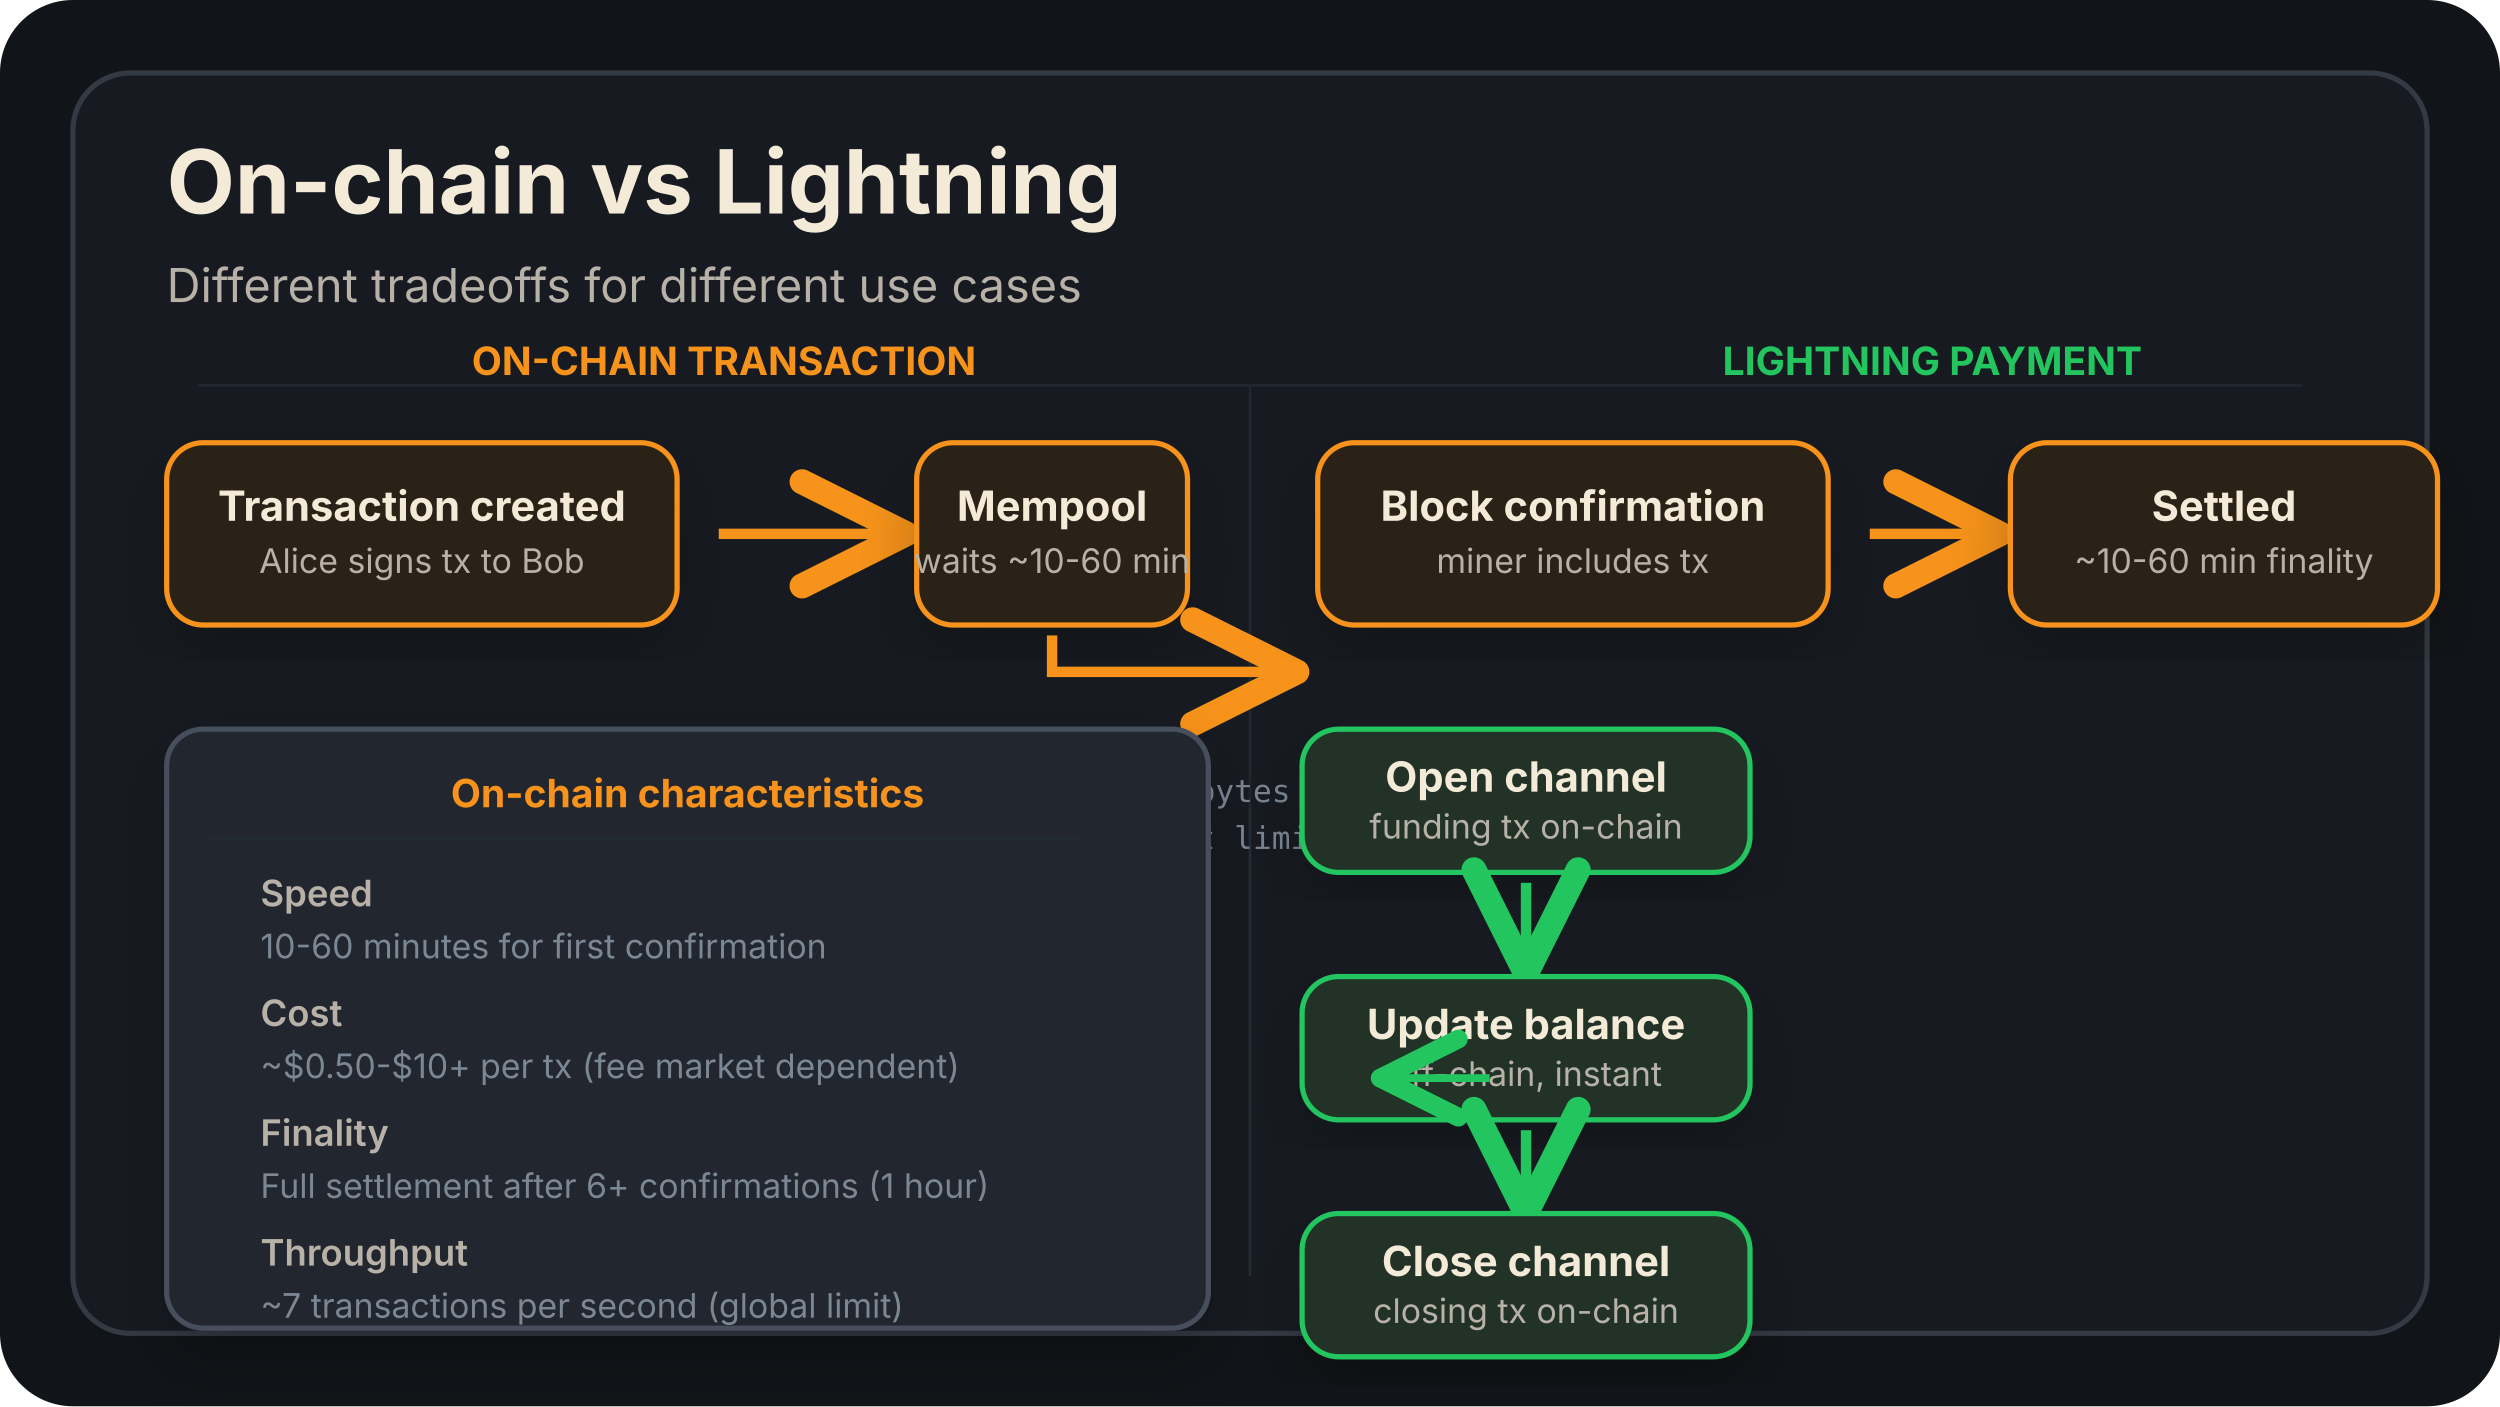
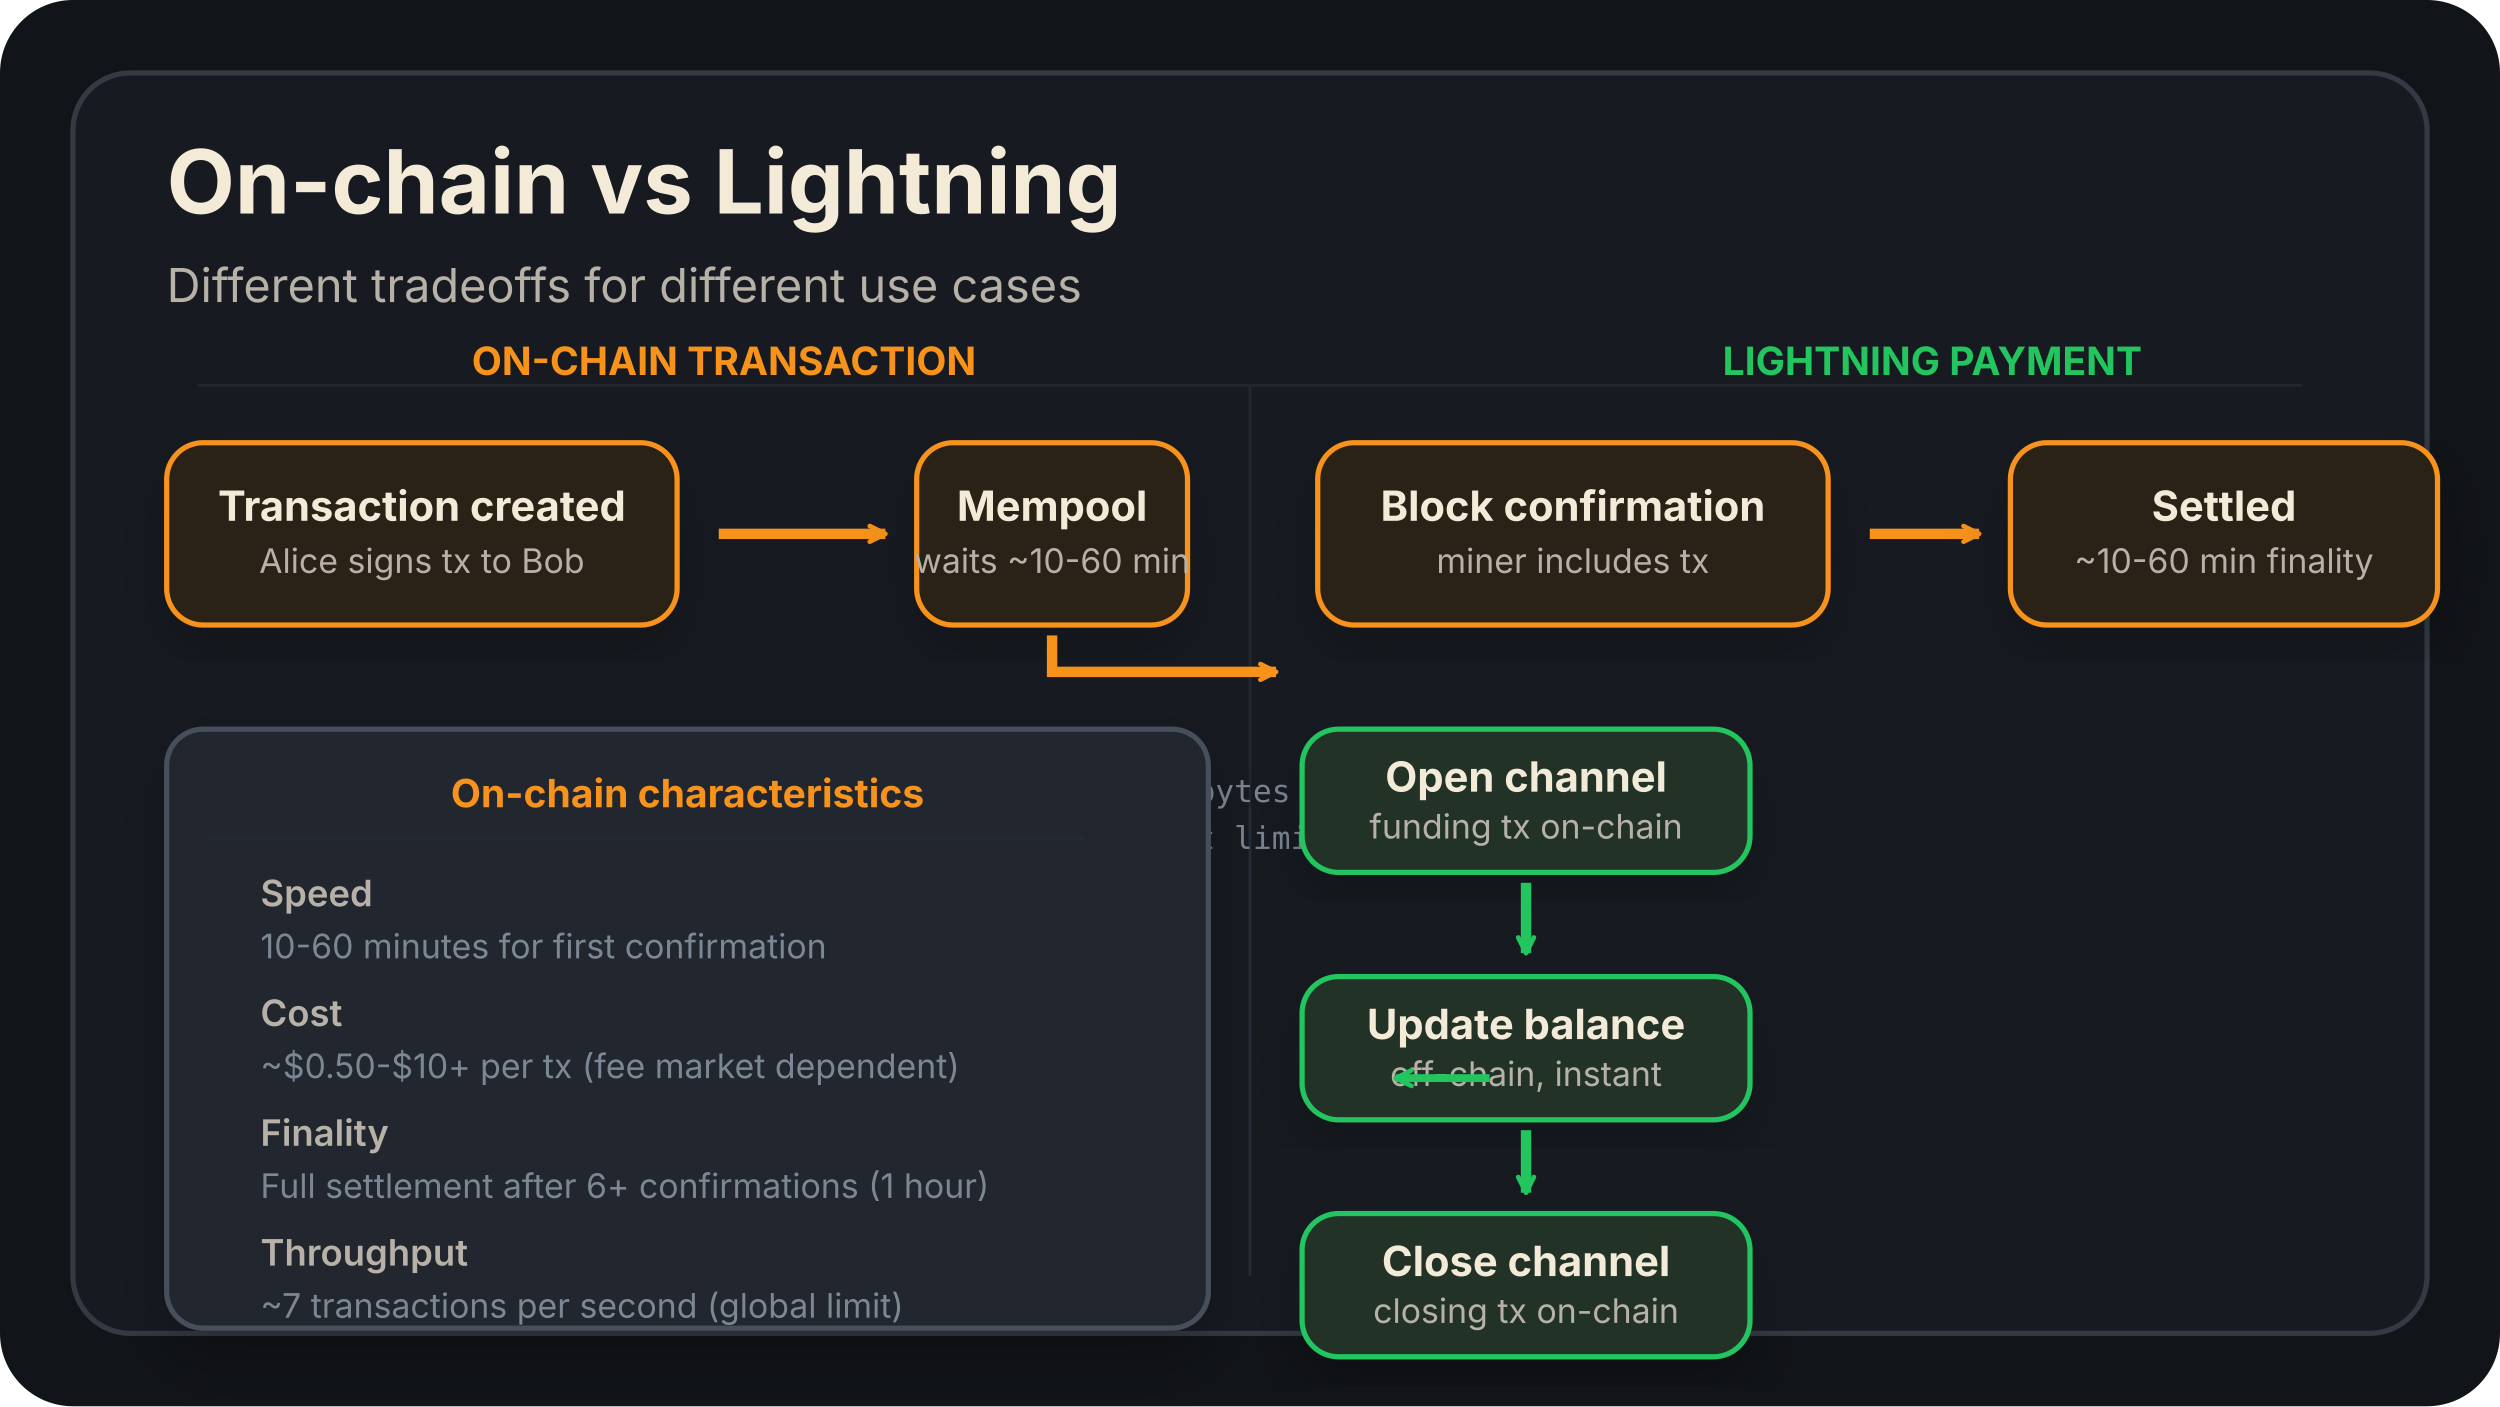
<svg xmlns="http://www.w3.org/2000/svg" width="960" height="540" viewBox="0 0 960 540" fill="none" role="img" aria-labelledby="title desc">
  <defs>
-     <marker id="arrow-orange" markerWidth="14" markerHeight="14" refX="10" refY="7" orient="auto">
-       <path d="M2 2L12 7L2 12" fill="none" stroke="#F7931A" stroke-width="2.4" stroke-linecap="round" stroke-linejoin="round" />
+     <marker id="arrow-orange" markerWidth="10" markerHeight="10" refX="8" refY="5" orient="auto" markerUnits="userSpaceOnUse">
+       <path d="M2 2L8 5L2 8" fill="none" stroke="#F7931A" stroke-width="1.8" stroke-linecap="round" stroke-linejoin="round" />
    </marker>
-     <marker id="arrow-muted" markerWidth="14" markerHeight="14" refX="10" refY="7" orient="auto">
-       <path d="M2 2L12 7L2 12" fill="none" stroke="#7C8794" stroke-width="2.4" stroke-linecap="round" stroke-linejoin="round" />
+     <marker id="arrow-muted" markerWidth="10" markerHeight="10" refX="8" refY="5" orient="auto" markerUnits="userSpaceOnUse">
+       <path d="M2 2L8 5L2 8" fill="none" stroke="#7C8794" stroke-width="1.8" stroke-linecap="round" stroke-linejoin="round" />
    </marker>
-     <marker id="arrow-green" markerWidth="14" markerHeight="14" refX="10" refY="7" orient="auto">
-       <path d="M2 2L12 7L2 12" fill="none" stroke="#22C55E" stroke-width="2.4" stroke-linecap="round" stroke-linejoin="round" />
+     <marker id="arrow-green" markerWidth="10" markerHeight="10" refX="8" refY="5" orient="auto" markerUnits="userSpaceOnUse">
+       <path d="M2 2L8 5L2 8" fill="none" stroke="#22C55E" stroke-width="1.8" stroke-linecap="round" stroke-linejoin="round" />
    </marker>
    <filter id="soft" x="-20%" y="-20%" width="140%" height="140%">
      <feDropShadow dx="0" dy="10" stdDeviation="12" flood-color="#000000" flood-opacity="0.24" />
    </filter>
  </defs>
  <rect width="960" height="540" rx="28" fill="#111418" />
  <rect x="28" y="28" width="904" height="484" rx="22" fill="#171B21" stroke="#343A44" stroke-width="2" />
  <text x="64" y="82" fill="#F4EAD8" font-family="Inter, Arial, sans-serif" font-size="34" font-weight="700">On-chain vs Lightning</text>
  <text x="64" y="116" fill="#B7B1A8" font-family="Inter, Arial, sans-serif" font-size="18">Different tradeoffs for different use cases</text>
  <g stroke="#28313B" stroke-width="1" opacity="0.55">
    <path d="M76 148H884" />
    <path d="M480 148V490" />
  </g>
  <text x="278" y="144" text-anchor="middle" fill="#F7931A" font-family="Inter, Arial, sans-serif" font-size="15" font-weight="700">ON-CHAIN TRANSACTION</text>
  <text x="742" y="144" text-anchor="middle" fill="#22C55E" font-family="Inter, Arial, sans-serif" font-size="15" font-weight="700">LIGHTNING PAYMENT</text>
  <g filter="url(#soft)">
    <rect x="64" y="170" width="196" height="70" rx="14" fill="#2A2116" stroke="#F7931A" stroke-width="2" />
    <text x="162" y="200" text-anchor="middle" fill="#F4EAD8" font-family="Inter, Arial, sans-serif" font-size="16" font-weight="700">Transaction created</text>
    <text x="162" y="220" text-anchor="middle" fill="#B7B1A8" font-family="Inter, Arial, sans-serif" font-size="13">Alice signs tx to Bob</text>
  </g>
  <path d="M276 205H340" stroke="#F7931A" stroke-width="4" marker-end="url(#arrow-orange)" />
  <g filter="url(#soft)">
    <rect x="352" y="170" width="104" height="70" rx="14" fill="#2A2116" stroke="#F7931A" stroke-width="2" />
    <text x="404" y="200" text-anchor="middle" fill="#F4EAD8" font-family="Inter, Arial, sans-serif" font-size="16" font-weight="700">Mempool</text>
    <text x="404" y="220" text-anchor="middle" fill="#B7B1A8" font-family="Inter, Arial, sans-serif" font-size="13">waits ~10-60 min</text>
  </g>
  <path d="M404 244V258H490" stroke="#F7931A" stroke-width="4" fill="none" marker-end="url(#arrow-orange)" />
  <text x="445" y="308" fill="#7C8794" font-family="JetBrains Mono, monospace" font-size="12" text-anchor="middle">~300-500 bytes</text>
  <text x="445" y="326" fill="#7C8794" font-family="JetBrains Mono, monospace" font-size="12" text-anchor="middle">block weight limit</text>
  <g filter="url(#soft)">
    <rect x="506" y="170" width="196" height="70" rx="14" fill="#2A2116" stroke="#F7931A" stroke-width="2" />
    <text x="604" y="200" text-anchor="middle" fill="#F4EAD8" font-family="Inter, Arial, sans-serif" font-size="16" font-weight="700">Block confirmation</text>
    <text x="604" y="220" text-anchor="middle" fill="#B7B1A8" font-family="Inter, Arial, sans-serif" font-size="13">miner includes tx</text>
  </g>
  <path d="M718 205H760" stroke="#F7931A" stroke-width="4" marker-end="url(#arrow-orange)" />
  <g filter="url(#soft)">
    <rect x="772" y="170" width="164" height="70" rx="14" fill="#2A2116" stroke="#F7931A" stroke-width="2" />
    <text x="854" y="200" text-anchor="middle" fill="#F4EAD8" font-family="Inter, Arial, sans-serif" font-size="16" font-weight="700">Settled</text>
    <text x="854" y="220" text-anchor="middle" fill="#B7B1A8" font-family="Inter, Arial, sans-serif" font-size="13">~10-60 min finality</text>
  </g>
  <g filter="url(#soft)">
    <rect x="500" y="280" width="172" height="55" rx="14" fill="#203327" stroke="#22C55E" stroke-width="2" />
    <text x="586" y="304" text-anchor="middle" fill="#F4EAD8" font-family="Inter, Arial, sans-serif" font-size="16" font-weight="700">Open channel</text>
    <text x="586" y="322" text-anchor="middle" fill="#B7B1A8" font-family="Inter, Arial, sans-serif" font-size="13">funding tx on-chain</text>
  </g>
  <path d="M586 339V366" stroke="#22C55E" stroke-width="4" marker-end="url(#arrow-green)" />
  <g filter="url(#soft)">
    <rect x="500" y="375" width="172" height="55" rx="14" fill="#203327" stroke="#22C55E" stroke-width="2" />
    <text x="586" y="399" text-anchor="middle" fill="#F4EAD8" font-family="Inter, Arial, sans-serif" font-size="16" font-weight="700">Update balance</text>
    <text x="586" y="417" text-anchor="middle" fill="#B7B1A8" font-family="Inter, Arial, sans-serif" font-size="13">off-chain, instant</text>
  </g>
  <g filter="url(#soft)">
    <rect x="500" y="376" width="172" height="55" rx="14" fill="#203327" stroke="#22C55E" stroke-width="2" opacity="0" />
  </g>
  <path d="M572 414H536" stroke="#22C55E" stroke-width="3" marker-end="url(#arrow-green)" fill="none" />
  <text x="460" y="406" fill="#22C55E" font-family="Inter, Arial, sans-serif" font-size="14" font-weight="700" text-anchor="end">x 1000+ payments</text>
  <path d="M586 434V458" stroke="#22C55E" stroke-width="4" marker-end="url(#arrow-green)" />
  <g filter="url(#soft)">
    <rect x="500" y="466" width="172" height="55" rx="14" fill="#203327" stroke="#22C55E" stroke-width="2" />
    <text x="586" y="490" text-anchor="middle" fill="#F4EAD8" font-family="Inter, Arial, sans-serif" font-size="16" font-weight="700">Close channel</text>
    <text x="586" y="508" text-anchor="middle" fill="#B7B1A8" font-family="Inter, Arial, sans-serif" font-size="13">closing tx on-chain</text>
  </g>
  <g filter="url(#soft)">
    <rect x="64" y="280" width="400" height="230" rx="14" fill="#20252D" stroke="#46505C" stroke-width="2" />
    <text x="264" y="310" text-anchor="middle" fill="#F7931A" font-family="Inter, Arial, sans-serif" font-size="15" font-weight="700">On-chain characteristics</text>
    <g stroke="#28313B" stroke-width="1" opacity="0.4">
      <path d="M80 322H416" />
    </g>
    <text x="100" y="348" fill="#B7B1A8" font-family="Inter, Arial, sans-serif" font-size="14" font-weight="600">Speed</text>
    <text x="100" y="368" fill="#7C8794" font-family="Inter, Arial, sans-serif" font-size="13">10-60 minutes for first confirmation</text>
    <text x="100" y="394" fill="#B7B1A8" font-family="Inter, Arial, sans-serif" font-size="14" font-weight="600">Cost</text>
    <text x="100" y="414" fill="#7C8794" font-family="Inter, Arial, sans-serif" font-size="13">~$0.50-$10+ per tx (fee market dependent)</text>
    <text x="100" y="440" fill="#B7B1A8" font-family="Inter, Arial, sans-serif" font-size="14" font-weight="600">Finality</text>
    <text x="100" y="460" fill="#7C8794" font-family="Inter, Arial, sans-serif" font-size="13">Full settlement after 6+ confirmations (1 hour)</text>
    <text x="100" y="486" fill="#B7B1A8" font-family="Inter, Arial, sans-serif" font-size="14" font-weight="600">Throughput</text>
    <text x="100" y="506" fill="#7C8794" font-family="Inter, Arial, sans-serif" font-size="13">~7 transactions per second (global limit)</text>
  </g>
  <g filter="url(#soft)">
    <rect x="508" y="504" width="0" height="0" rx="14" fill="none" />
  </g>
  <g stroke="#28313B" stroke-width="1" opacity="0.4">
    <path d="M480 310V490" />
  </g>
</svg>
